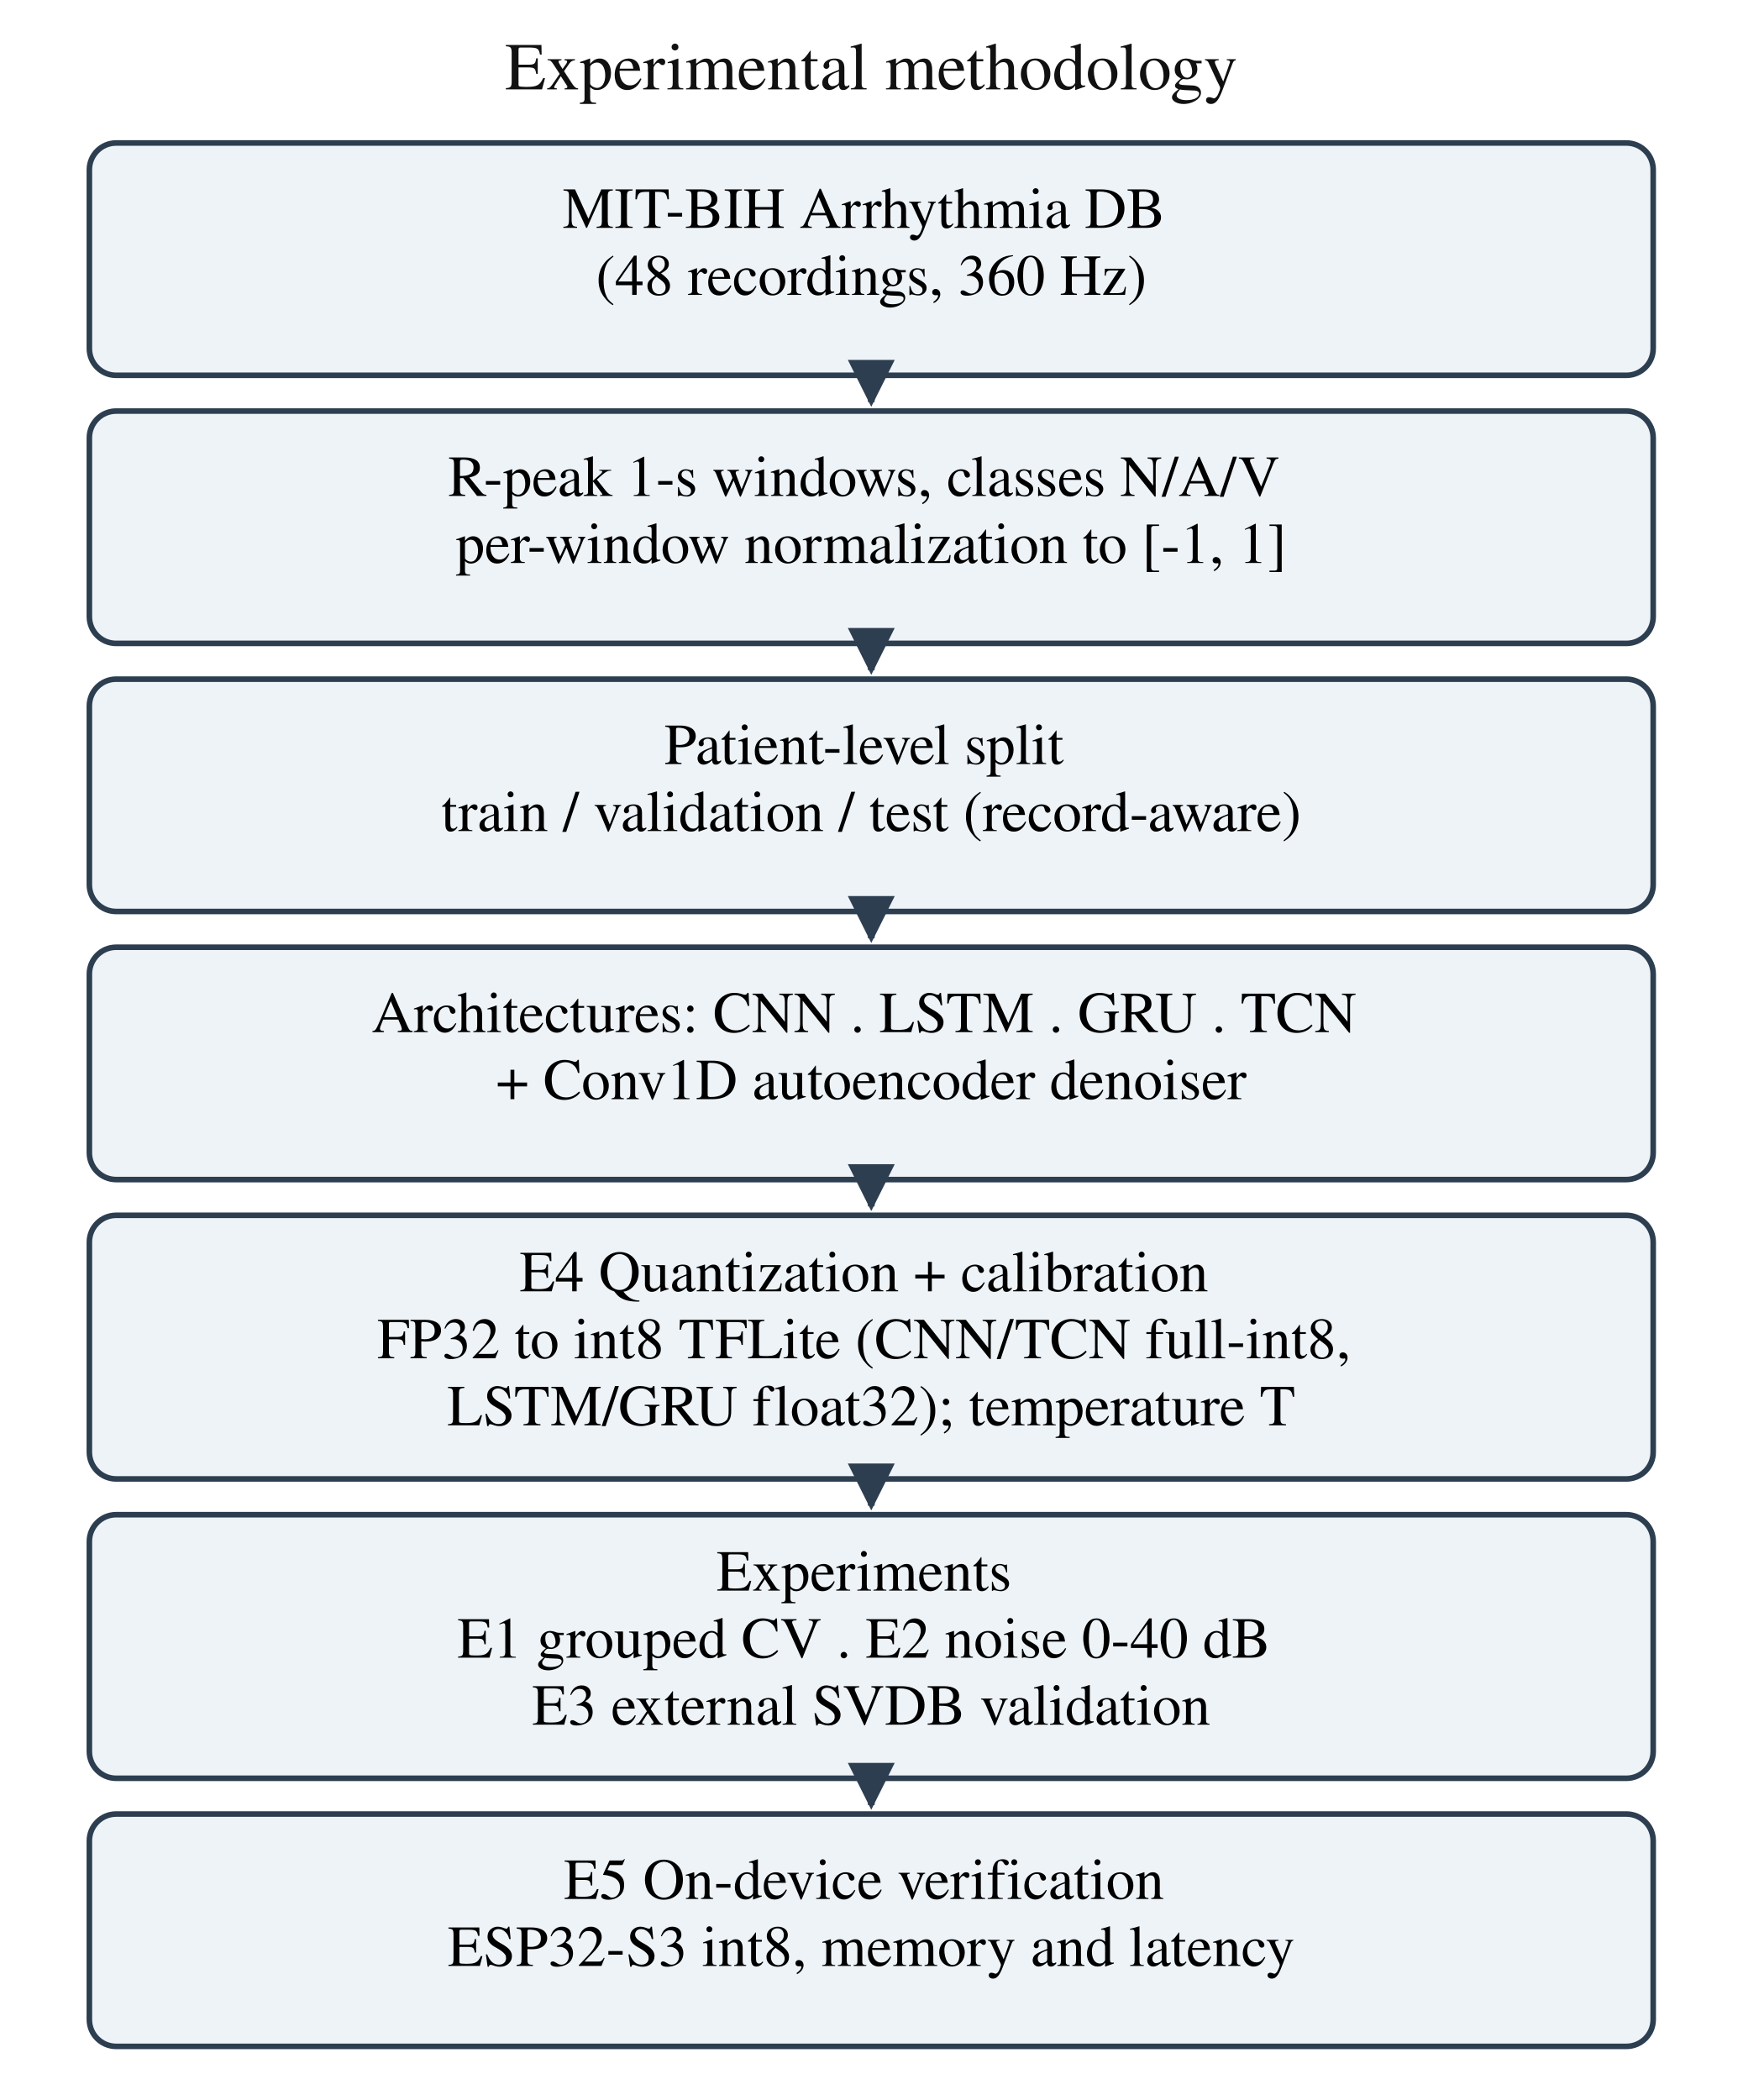
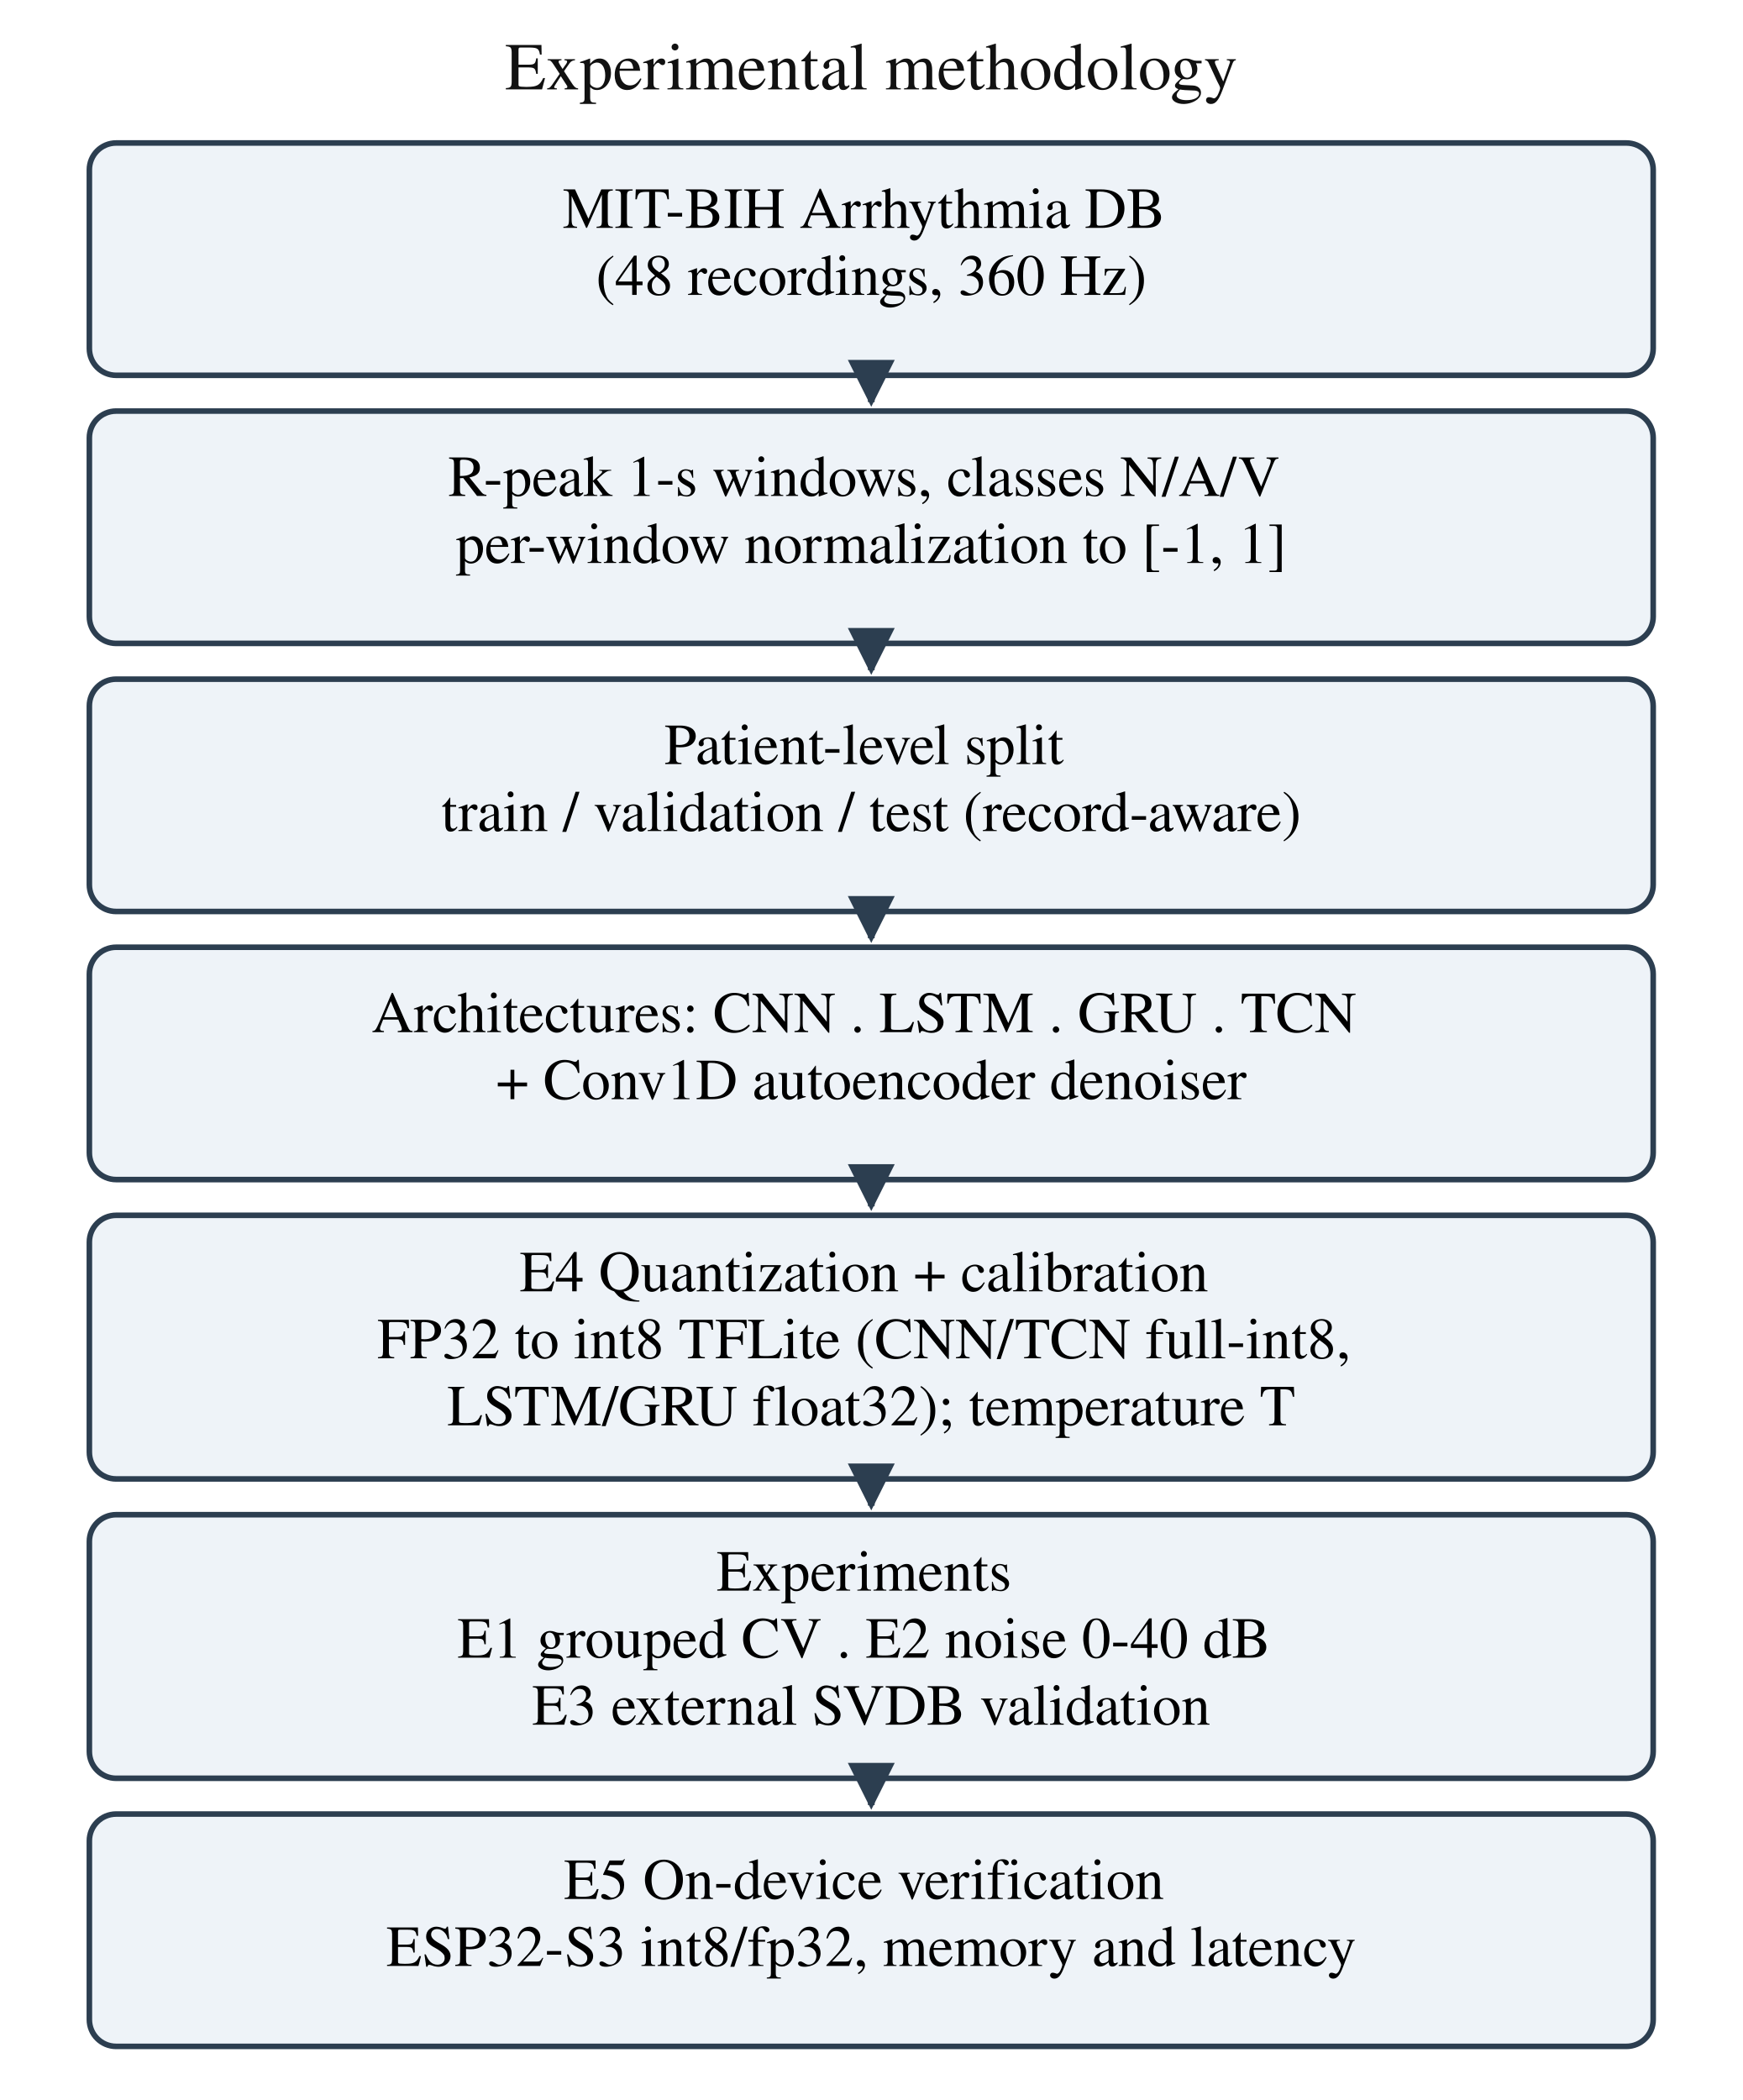
<svg xmlns="http://www.w3.org/2000/svg" viewBox="0 0 780 940" font-family="Times, serif" font-size="26">
  <defs>
    <marker id="arrM" viewBox="0 0 10 10" refX="9" refY="5" markerWidth="7" markerHeight="7" orient="auto-start-reverse">
      <path d="M 0 0 L 10 5 L 0 10 z" fill="#2c3e50" />
    </marker>
  </defs>
  <text x="390" y="40" text-anchor="middle" font-size="30" fill="#111">Experimental methodology</text>
  <g stroke="#2c3e50" stroke-width="2.5" fill="#eef3f8">
    <rect x="40" y="64" width="700" height="104" rx="12" />
    <rect x="40" y="184" width="700" height="104" rx="12" />
    <rect x="40" y="304" width="700" height="104" rx="12" />
    <rect x="40" y="424" width="700" height="104" rx="12" />
    <rect x="40" y="544" width="700" height="118" rx="12" />
    <rect x="40" y="678" width="700" height="118" rx="12" />
    <rect x="40" y="812" width="700" height="104" rx="12" />
  </g>
  <text x="390" y="102" text-anchor="middle">
    <tspan x="390" dy="0">MIT-BIH Arrhythmia DB</tspan>
    <tspan x="390" dy="30">(48 recordings, 360 Hz)</tspan>
  </text>
  <text x="390" y="222" text-anchor="middle">
    <tspan x="390" dy="0">R-peak 1-s windows, classes N/A/V</tspan>
    <tspan x="390" dy="30">per-window normalization to [-1, 1]</tspan>
  </text>
  <text x="390" y="342" text-anchor="middle">
    <tspan x="390" dy="0">Patient-level split</tspan>
    <tspan x="390" dy="30">train / validation / test (record-aware)</tspan>
  </text>
  <text x="390" y="462" text-anchor="middle">
    <tspan x="390" dy="0">Architectures: CNN . LSTM . GRU . TCN</tspan>
    <tspan x="390" dy="30">+ Conv1D autoencoder denoiser</tspan>
  </text>
  <text x="390" y="578" text-anchor="middle">
    <tspan x="390" dy="0">E4 Quantization + calibration</tspan>
    <tspan x="390" dy="30">FP32 to int8 TFLite (CNN/TCN full-int8,</tspan>
    <tspan x="390" dy="30">LSTM/GRU float32); temperature T</tspan>
  </text>
  <text x="390" y="712" text-anchor="middle">
    <tspan x="390" dy="0">Experiments</tspan>
    <tspan x="390" dy="30">E1 grouped CV . E2 noise 0-40 dB</tspan>
    <tspan x="390" dy="30">E3 external SVDB validation</tspan>
  </text>
  <text x="390" y="850" text-anchor="middle">
    <tspan x="390" dy="0">E5 On-device verification</tspan>
-     <tspan x="390" dy="30">ESP32-S3 int8, memory and latency</tspan>
+     <tspan x="390" dy="30">ESP32-S3 int8/fp32, memory and latency</tspan>
  </text>
  <line x1="390" y1="168" x2="390" y2="180" stroke="#2c3e50" stroke-width="3" marker-end="url(#arrM)" />
  <line x1="390" y1="288" x2="390" y2="300" stroke="#2c3e50" stroke-width="3" marker-end="url(#arrM)" />
  <line x1="390" y1="408" x2="390" y2="420" stroke="#2c3e50" stroke-width="3" marker-end="url(#arrM)" />
  <line x1="390" y1="528" x2="390" y2="540" stroke="#2c3e50" stroke-width="3" marker-end="url(#arrM)" />
  <line x1="390" y1="662" x2="390" y2="674" stroke="#2c3e50" stroke-width="3" marker-end="url(#arrM)" />
  <line x1="390" y1="796" x2="390" y2="808" stroke="#2c3e50" stroke-width="3" marker-end="url(#arrM)" />
</svg>
